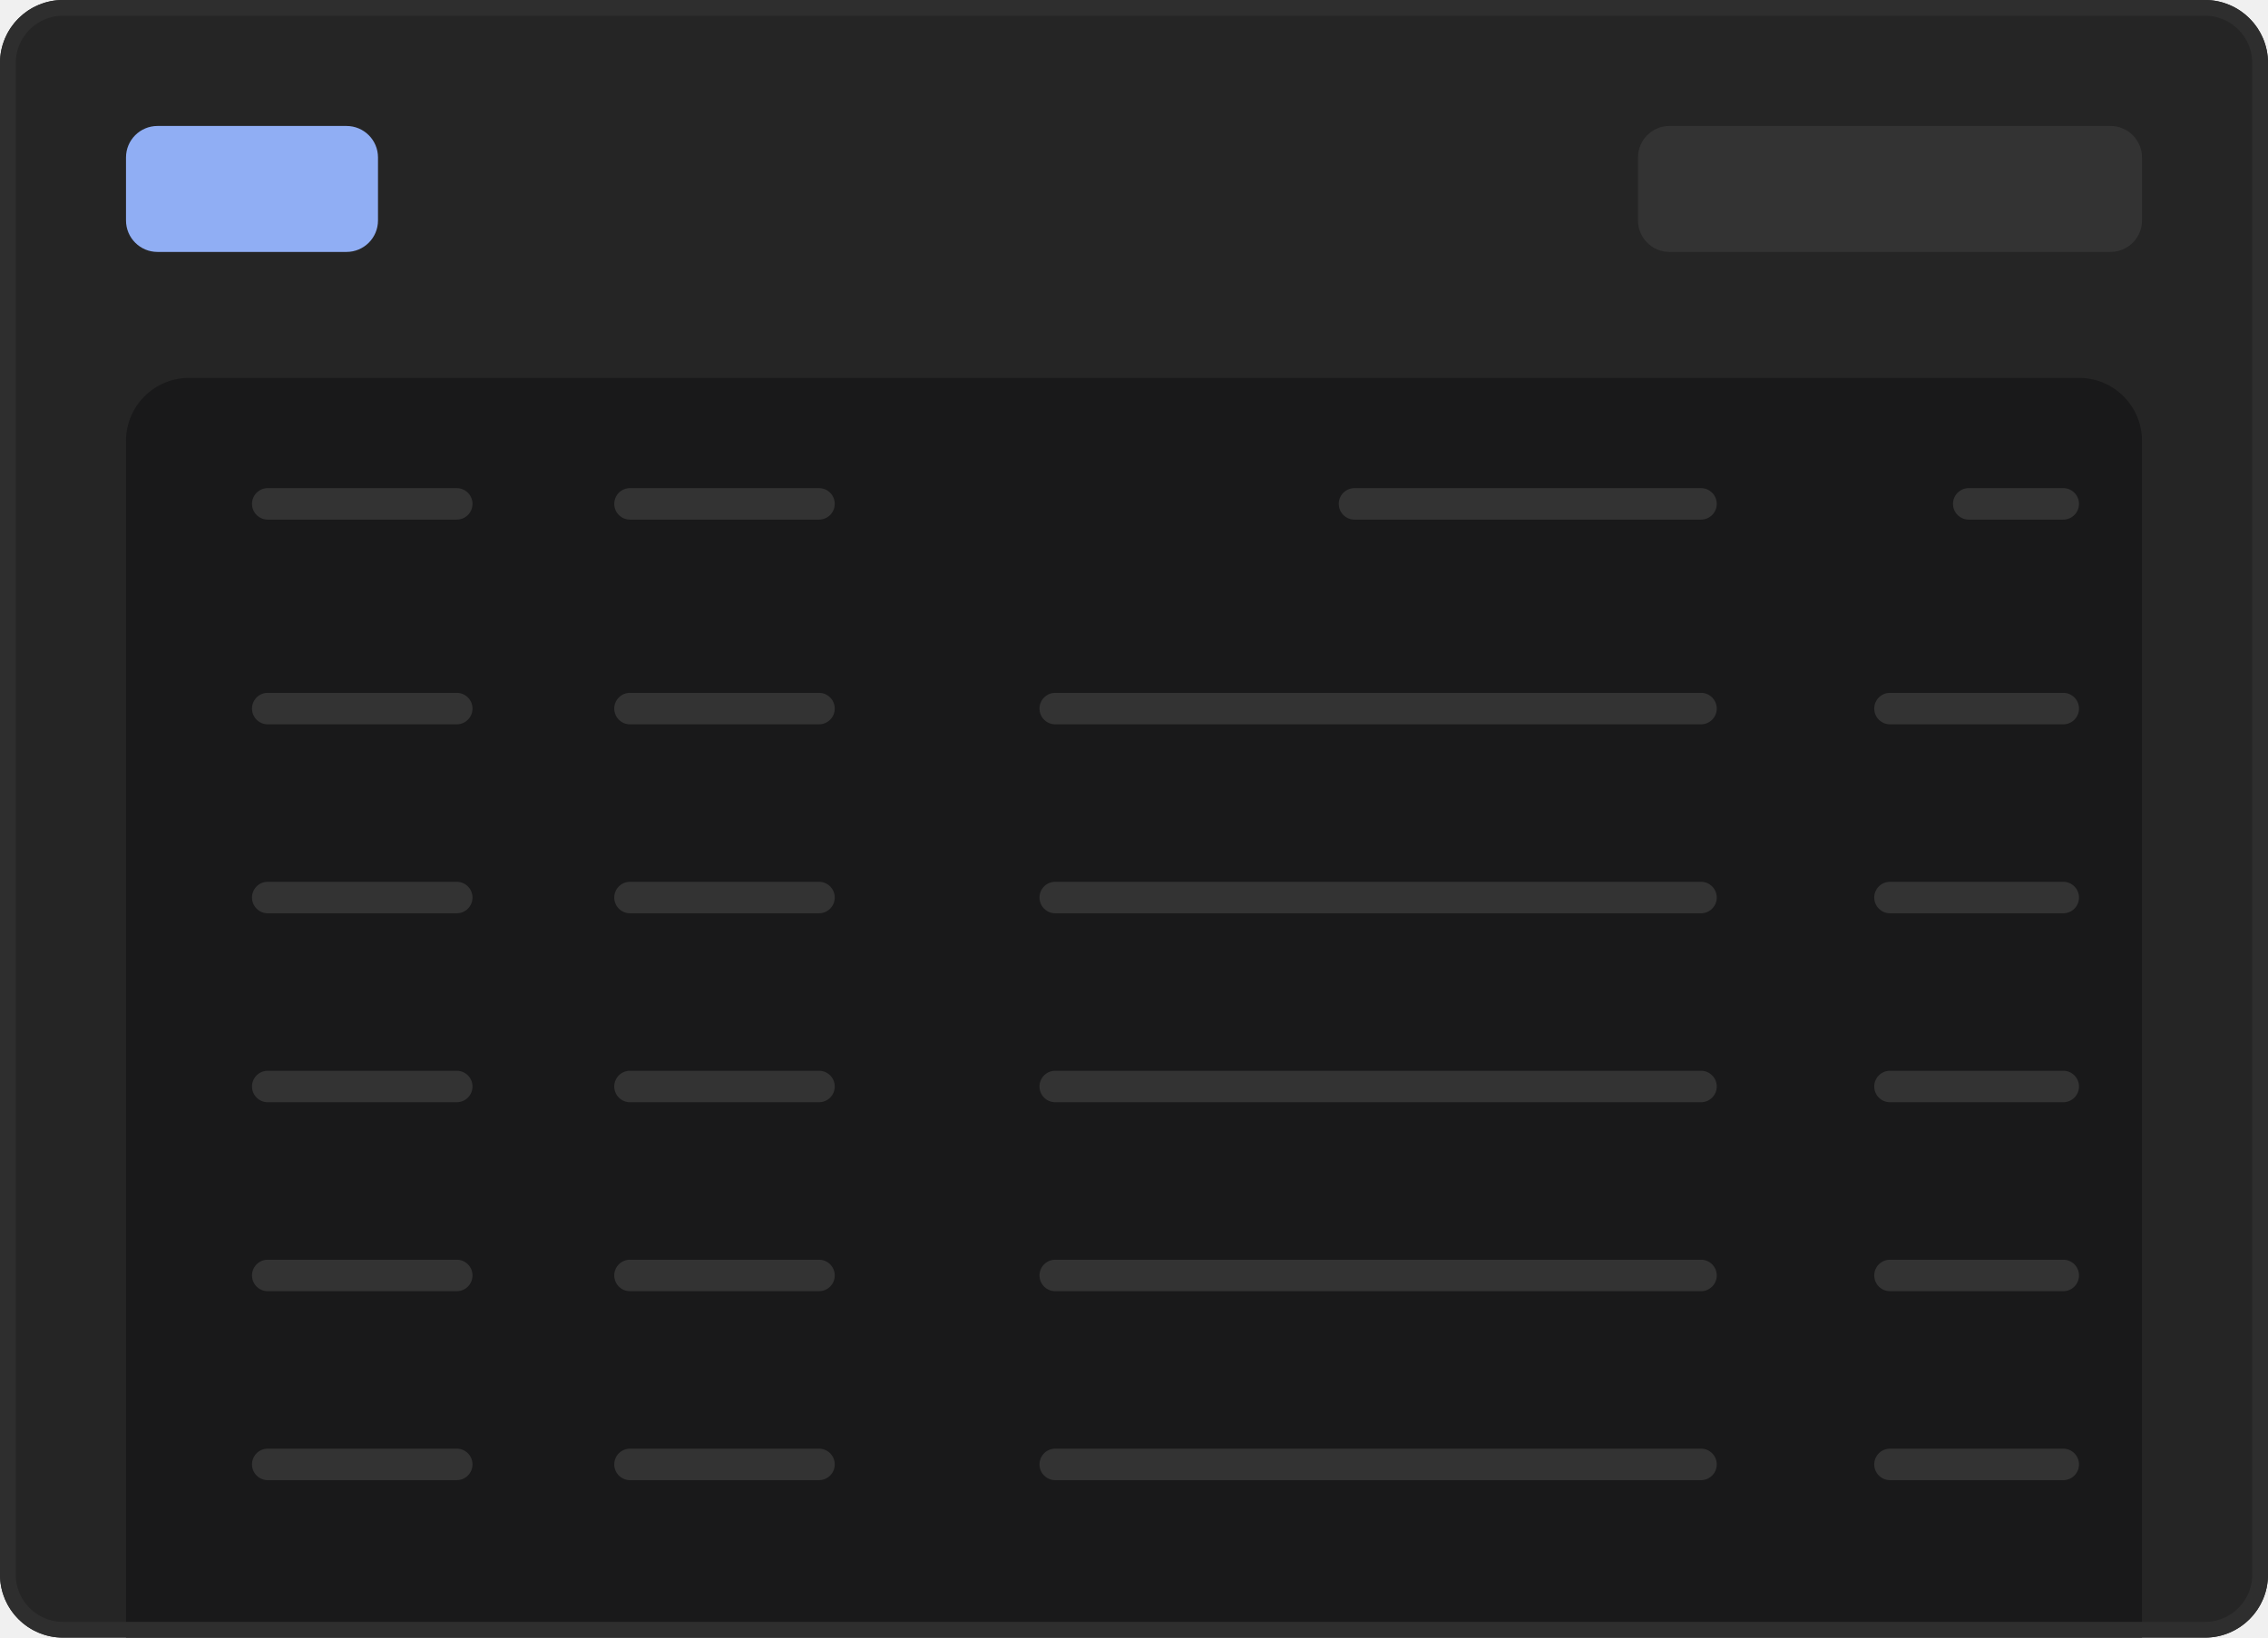
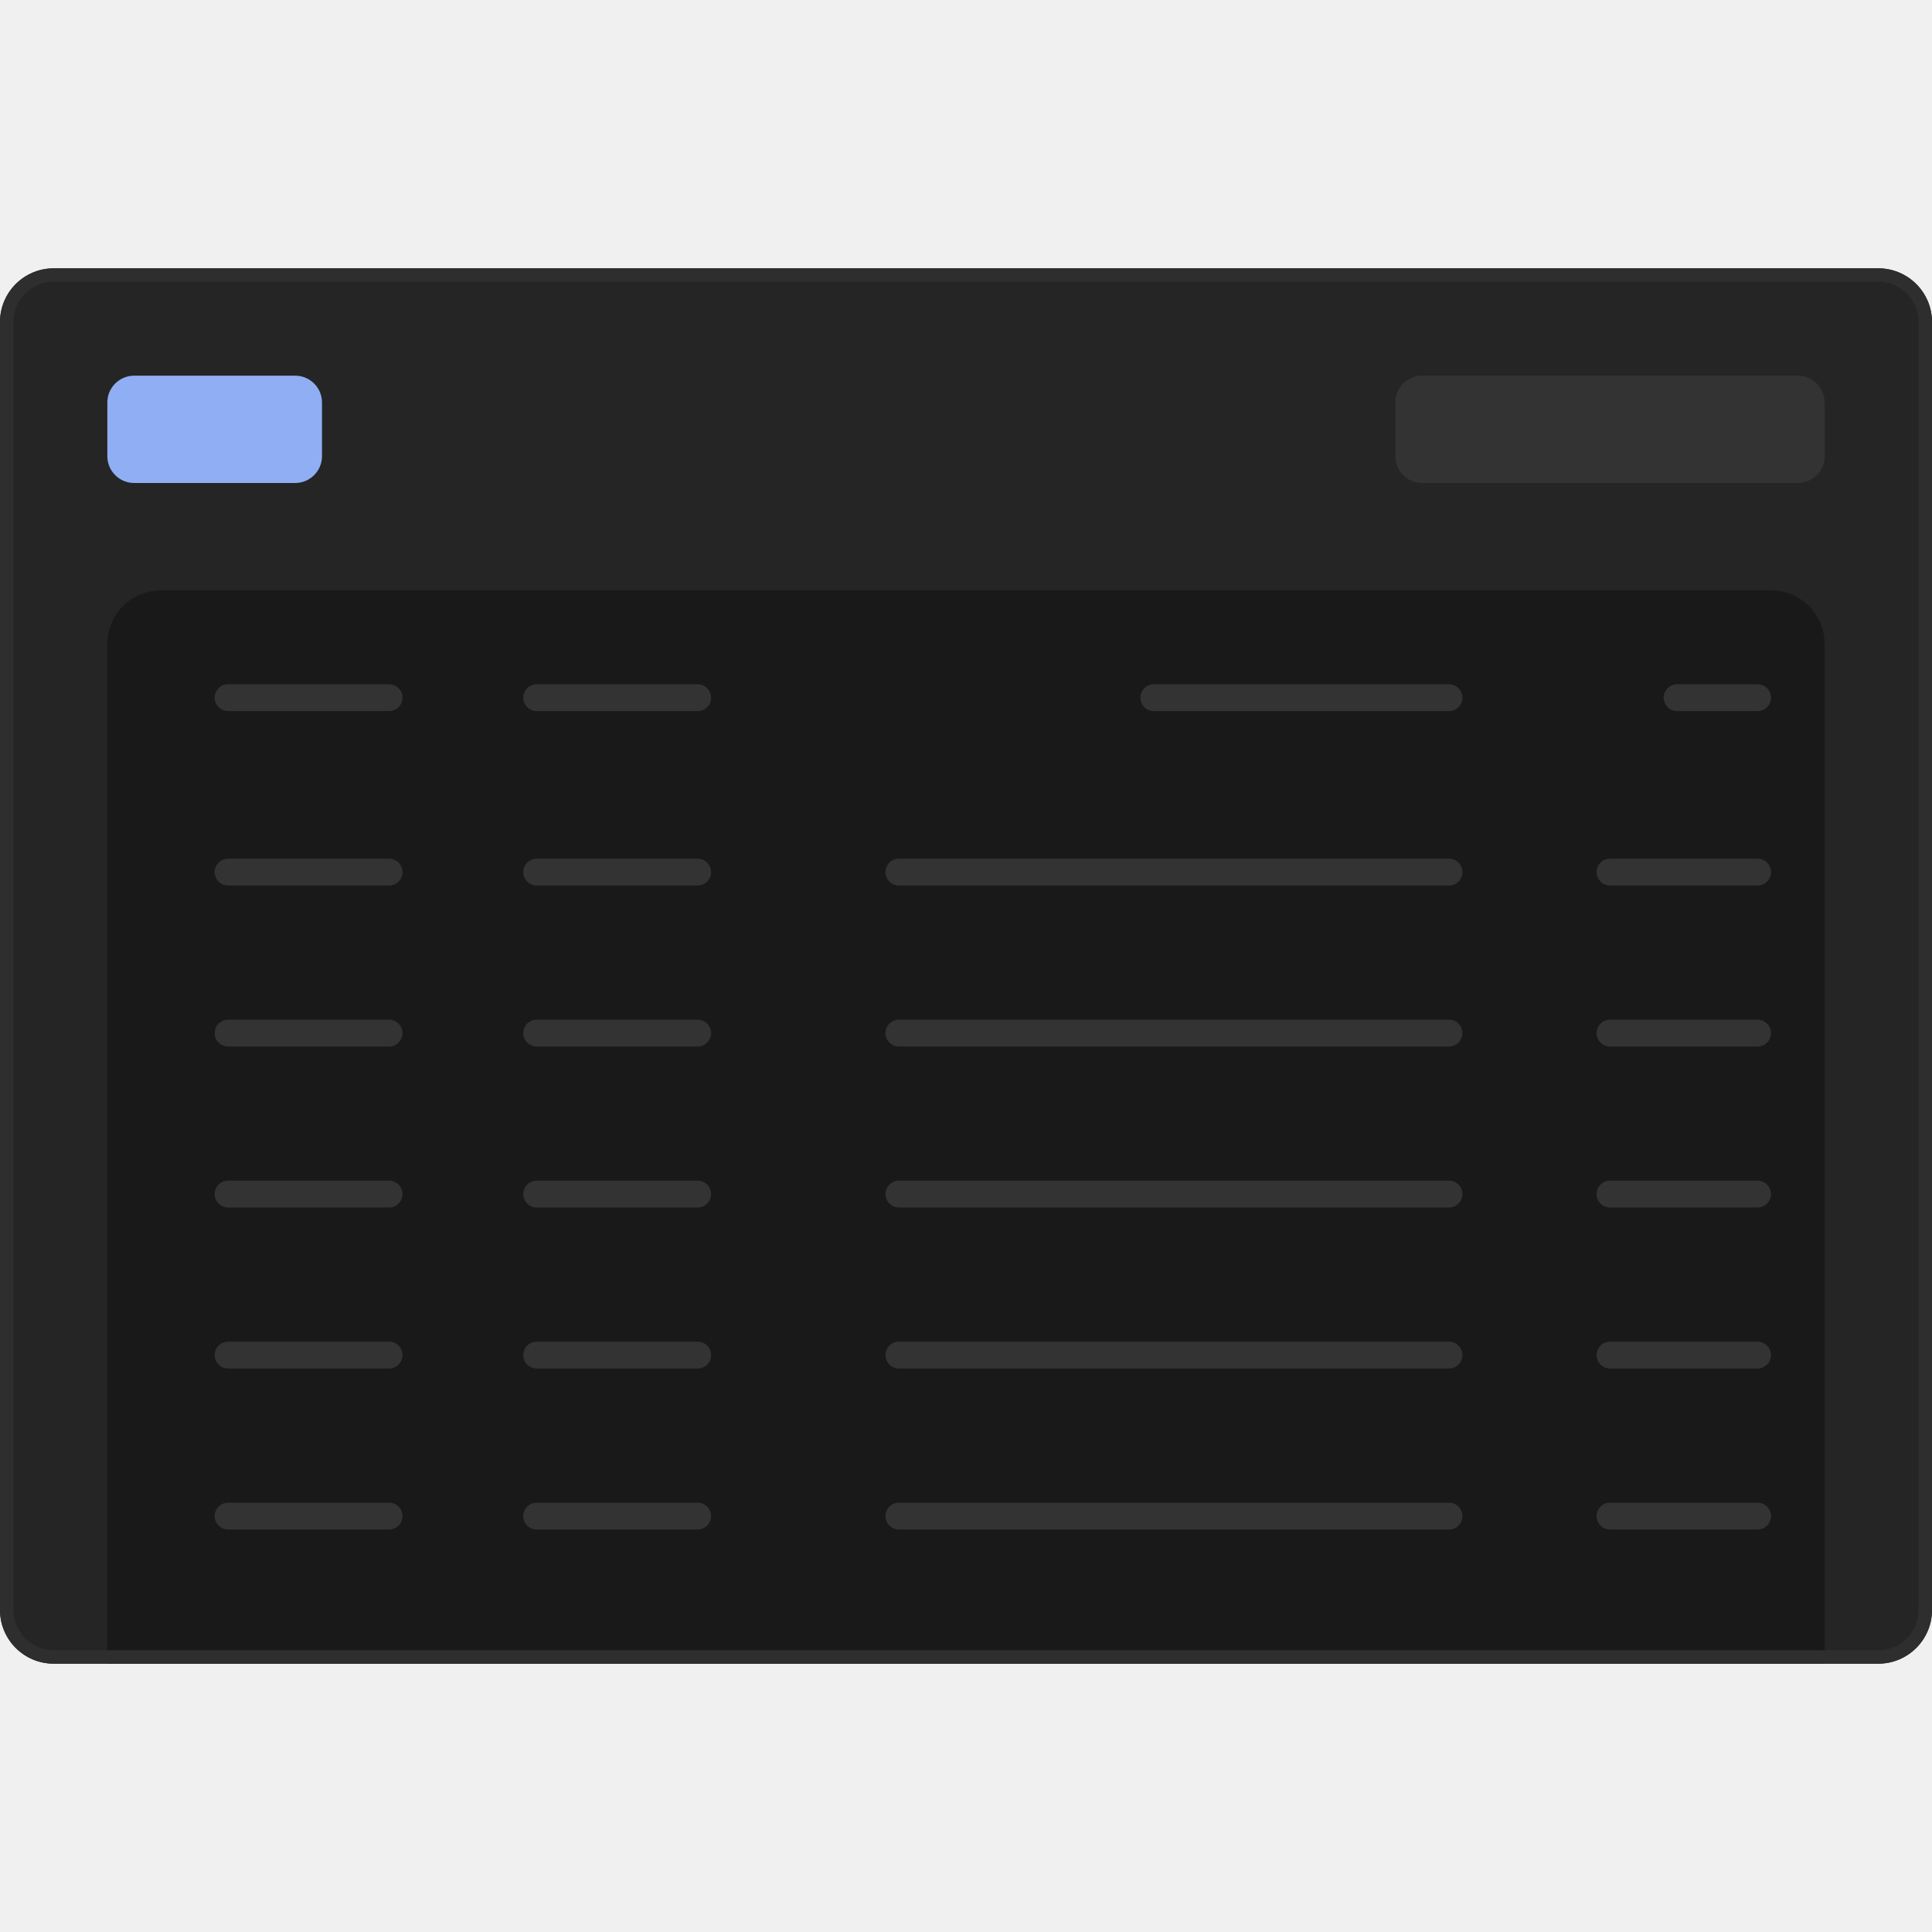
- <svg xmlns="http://www.w3.org/2000/svg" width="144" height="104" viewBox="0 0 144 104" fill="none">
+ <svg xmlns="http://www.w3.org/2000/svg" width="128" height="128" viewBox="0 0 144 104" fill="none">
  <g clip-path="url(#clip0_601_101)">
    <rect width="144" height="104" rx="4" fill="#252525" />
    <g clip-path="url(#clip1_601_101)">
      <path d="M8 28C8 25.791 9.791 24 12 24H132C134.209 24 136 25.791 136 28V108H8V28Z" fill="#19191A" />
      <rect x="124" y="31" width="8" height="2" rx="1" fill="#333333" />
      <rect x="85" y="31" width="24" height="2" rx="1" fill="#333333" />
      <rect x="39" y="31" width="14" height="2" rx="1" fill="#333333" />
      <rect x="16" y="31" width="14" height="2" rx="1" fill="#333333" />
      <rect x="119" y="44.001" width="13" height="2" rx="1" fill="#333333" />
      <rect x="66" y="44.001" width="43" height="2" rx="1" fill="#333333" />
      <rect x="39" y="44.001" width="14" height="2" rx="1" fill="#333333" />
      <rect x="16" y="44.001" width="14" height="2" rx="1" fill="#333333" />
      <rect x="119" y="56.001" width="13" height="2" rx="1" fill="#333333" />
      <rect x="66" y="56.001" width="43" height="2" rx="1" fill="#333333" />
      <rect x="39" y="56.001" width="14" height="2" rx="1" fill="#333333" />
      <rect x="16" y="56.001" width="14" height="2" rx="1" fill="#333333" />
      <rect x="119" y="68.001" width="13" height="2" rx="1" fill="#333333" />
      <rect x="66" y="68.001" width="43" height="2" rx="1" fill="#333333" />
      <rect x="39" y="68.001" width="14" height="2" rx="1" fill="#333333" />
      <rect x="16" y="68.001" width="14" height="2" rx="1" fill="#333333" />
      <rect x="119" y="80.001" width="13" height="2" rx="1" fill="#333333" />
      <rect x="66" y="80.001" width="43" height="2" rx="1" fill="#333333" />
      <rect x="39" y="80.001" width="14" height="2" rx="1" fill="#333333" />
      <rect x="16" y="80.001" width="14" height="2" rx="1" fill="#333333" />
      <rect x="119" y="92.001" width="13" height="2" rx="1" fill="#333333" />
      <rect x="66" y="92.001" width="43" height="2" rx="1" fill="#333333" />
      <rect x="39" y="92.001" width="14" height="2" rx="1" fill="#333333" />
      <rect x="16" y="92.001" width="14" height="2" rx="1" fill="#333333" />
    </g>
    <rect x="104" y="8" width="32" height="8" rx="2" fill="#333333" />
    <rect x="8" y="8" width="16" height="8" rx="2" fill="#90AEF4" />
  </g>
  <rect x="0.5" y="0.5" width="143" height="103" rx="3.5" stroke="#2E2E2E" />
  <defs>
    <clipPath id="clip0_601_101">
      <rect width="144" height="104" rx="4" fill="white" />
    </clipPath>
    <clipPath id="clip1_601_101">
      <path d="M8 28C8 25.791 9.791 24 12 24H132C134.209 24 136 25.791 136 28V108H8V28Z" fill="white" />
    </clipPath>
  </defs>
</svg>
